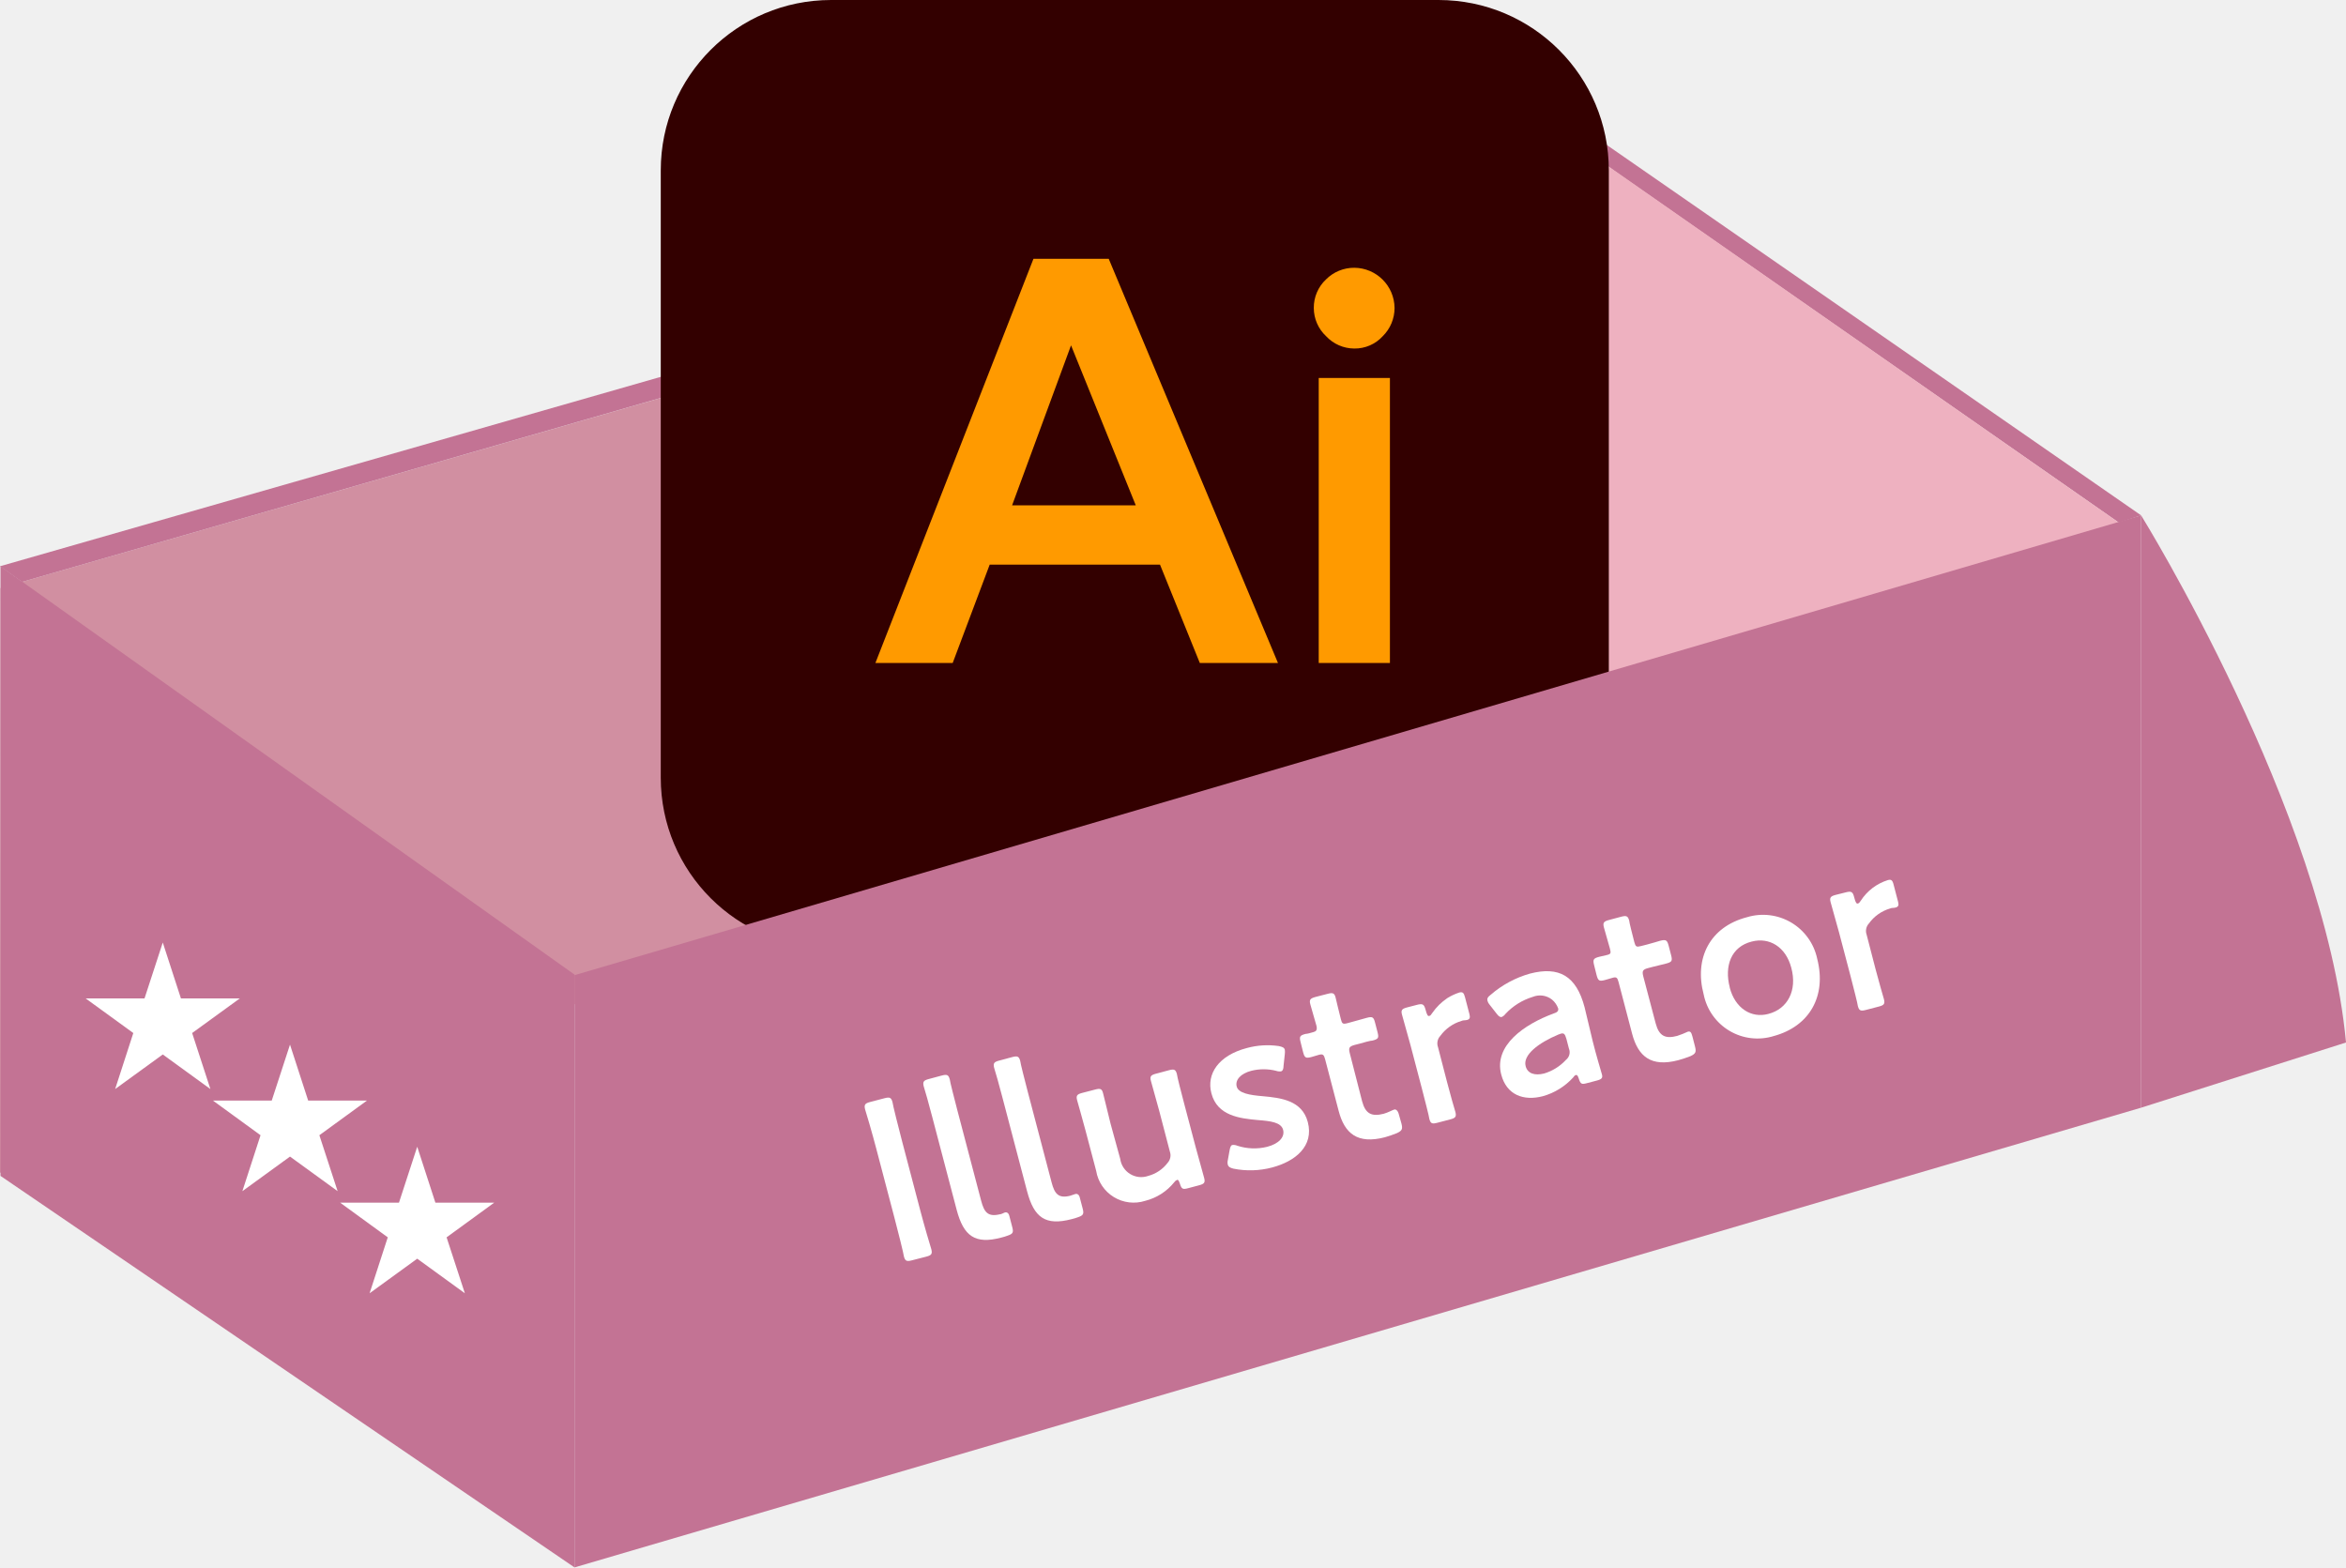
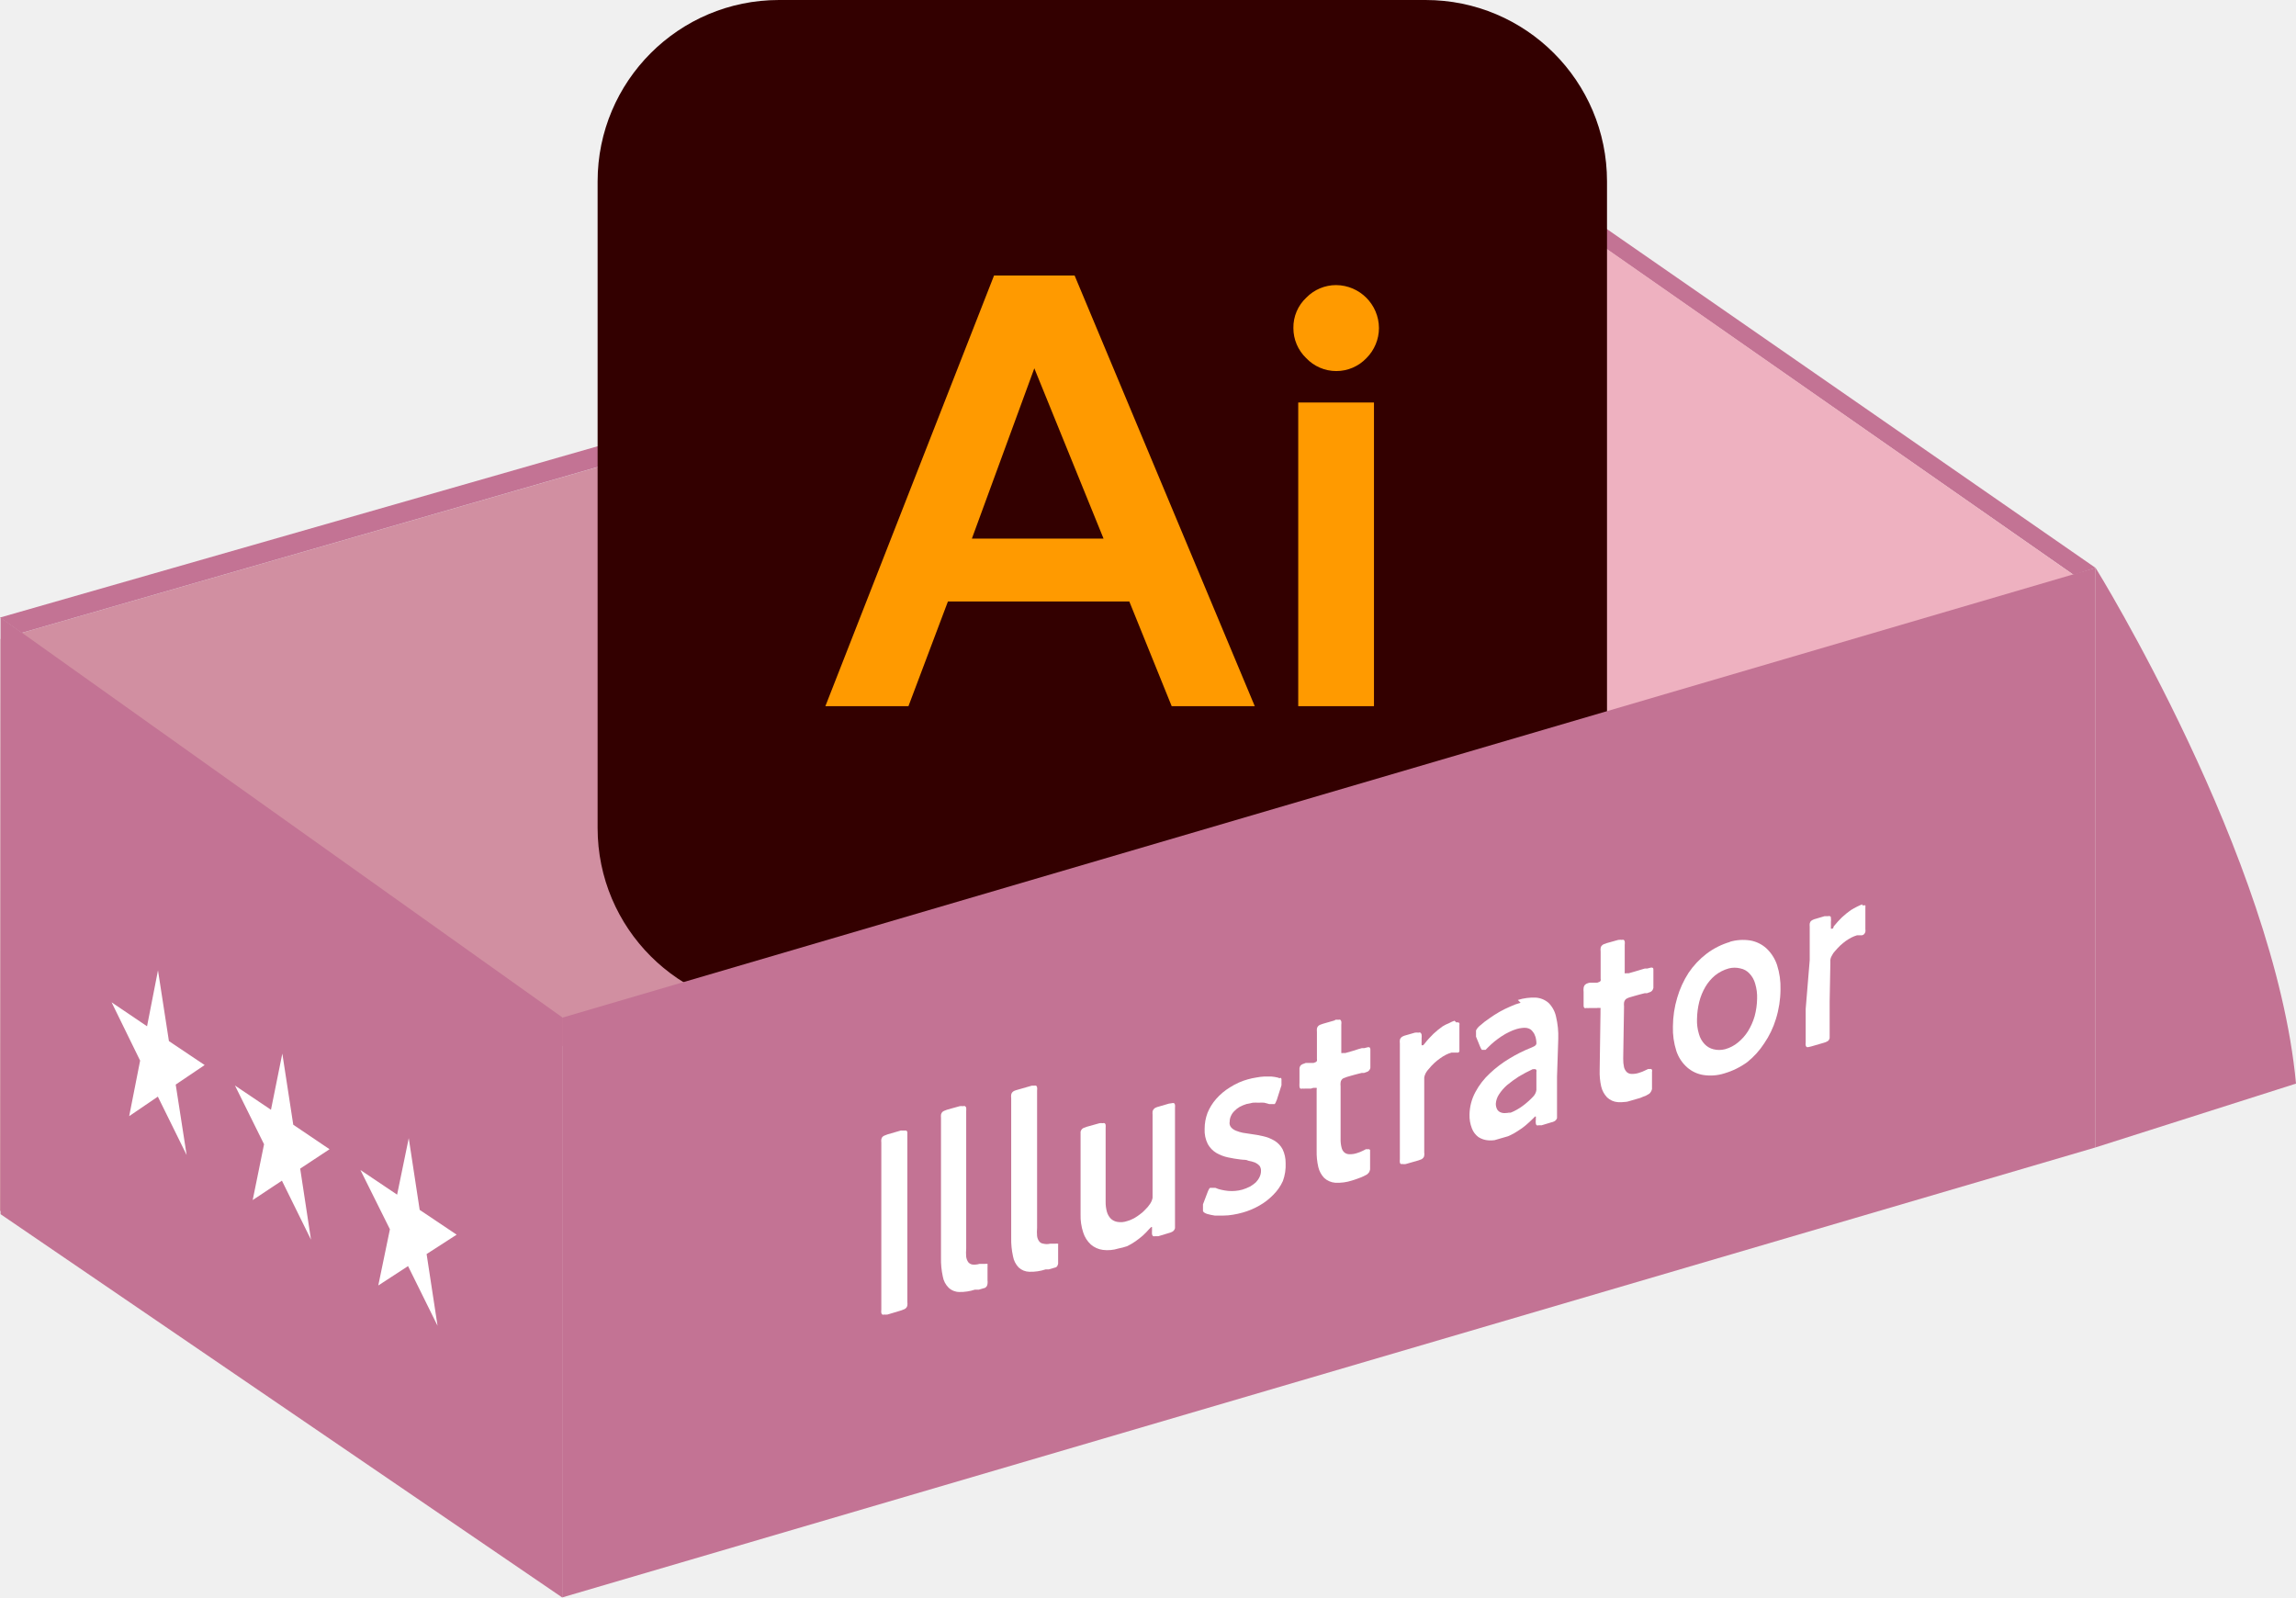
- <svg xmlns="http://www.w3.org/2000/svg" viewBox="0 0 242.85 162.26">
+ <svg xmlns="http://www.w3.org/2000/svg" viewBox="0 0 165.82 115.37">
  <defs>
-     <style>.cls-1{fill:#d18fa1;}.cls-2{fill:#c37394;}.cls-3{fill:#eeb1c0;}.cls-4{fill:#300;}.cls-5{fill:#ff9a00;}.cls-6{fill:#fff;}</style>
+     <style>.cls-1{fill:none;}.cls-2{fill:#d18fa1;}.cls-3{fill:#c37394;}.cls-4{fill:#eeb1c0;}.cls-5{fill:#300;}.cls-6{fill:#ff9a00;}.cls-7{isolation:isolate;}.cls-8{clip-path:url(#clip-path);}.cls-9{fill:#fff;}.cls-10{clip-path:url(#clip-path-2);}</style>
+     <clipPath id="clip-path" transform="translate(-4.59)">
+       <polygon class="cls-1" points="37.52 96.65 12.65 79.74 12.65 67.84 37.59 84.53 37.52 96.65" />
+     </clipPath>
+     <clipPath id="clip-path-2" transform="translate(-4.59)">
+       <polygon class="cls-1" points="68.18 95.2 68.18 81.51 139.47 61.28 139.21 74.61 68.18 95.2" />
+     </clipPath>
  </defs>
  <g id="レイヤー_2" data-name="レイヤー 2">
-     <g id="レイヤー_1-2" data-name="レイヤー 1">
-       <polygon class="cls-1" points="0 121.41 162.18 73.81 162.18 14.2 0.05 60.88 0 121.41" />
-       <polygon class="cls-2" points="0.05 121.73 0.05 58.62 59.47 100.89 59.47 162.26 0.05 121.73" />
-       <polygon class="cls-2" points="221.64 53.35 162.18 12.13 0 58.62 2.28 60.24 162.1 14.2 219.33 54.1 221.64 53.35" />
-       <polygon class="cls-3" points="219.33 54.1 162.18 14.2 162.18 73.81 219.33 113.58 219.33 54.1" />
-       <rect class="cls-4" x="68.4" width="98.14" height="98.14" rx="17.63" />
-       <path class="cls-5" d="M114.77,26.79l17.52,41.84H124.2l-4.12-10.18H102.45L98.62,68.63h-8l16.36-41.84Zm-10,25.52h12.8l-6.7-16.56Z" />
-       <path class="cls-5" d="M140.19,27.72a4.2,4.2,0,0,1,4.17,4.16,4.1,4.1,0,0,1-1.22,2.92,3.91,3.91,0,0,1-2.95,1.28,4,4,0,0,1-2.92-1.28A4,4,0,0,1,136,31.88a4,4,0,0,1,1.26-2.95A4.1,4.1,0,0,1,140.19,27.72Zm3.69,11.41v29.5h-7.37V39.13Z" />
-       <polygon class="cls-2" points="221.64 114.67 59.47 162.26 59.47 100.89 59.47 100.95 221.64 53.35 221.64 114.67" />
-       <path class="cls-2" d="M221.64,114.67l21.21-6.75C240.64,84,221.64,53.35,221.64,53.35" />
-       <path class="cls-6" d="M94.4,130.47c-.54.14-.7.08-.83-.4,0-.16-.64-2.74-1-4.08l-1.88-7.15c-.35-1.35-1.09-3.89-1.14-4-.12-.49,0-.62.52-.76l1.49-.39c.53-.14.7-.08.83.41,0,.16.64,2.73,1,4.08l1.88,7.15c.35,1.35,1.09,3.88,1.14,4,.12.49,0,.62-.53.76Z" />
-       <path class="cls-6" d="M104.32,127.91a5.49,5.49,0,0,1-.69.21c-2.69.71-3.88-.15-4.6-2.88l-2.54-9.66c-.25-1-.82-3-.87-3.12-.12-.49,0-.62.53-.76l1.34-.36c.54-.14.7-.08.83.41,0,.16.5,2.1.77,3.14l2.48,9.43c.31,1.18.71,1.67,1.9,1.39.19,0,.45-.17.57-.2s.35,0,.44.35l.31,1.19C104.93,127.58,104.85,127.73,104.32,127.91Z" />
-       <path class="cls-6" d="M111.61,126a5.49,5.49,0,0,1-.69.21c-2.69.7-3.88-.15-4.6-2.89l-2.54-9.66c-.25-1-.82-3-.87-3.12-.12-.48,0-.61.53-.75l1.34-.36c.54-.14.7-.08.83.4,0,.17.5,2.11.77,3.15l2.48,9.43c.31,1.18.71,1.67,1.9,1.38.18-.05.45-.16.57-.19s.35,0,.44.35l.31,1.18C112.22,125.67,112.13,125.82,111.61,126Z" />
-       <path class="cls-6" d="M123,123c-.56.15-.69.11-.87-.49-.11-.29-.16-.4-.28-.37a.7.7,0,0,0-.3.25,5.6,5.6,0,0,1-3,1.92,3.93,3.93,0,0,1-5.08-3.11l-1.11-4.2c-.26-1-.82-2.94-.86-3.1-.13-.49,0-.62.52-.76l1.35-.35c.53-.14.7-.09.82.4.05.16.51,2.1.77,3.13l1,3.64a2.19,2.19,0,0,0,2.9,1.77,3.71,3.71,0,0,0,2-1.34,1.16,1.16,0,0,0,.24-1.18L120,115c-.27-1-.82-2.94-.86-3.1-.13-.48,0-.61.52-.75l1.35-.36c.53-.14.69-.08.82.4,0,.17.5,2.11.77,3.13l1.19,4.5c.27,1,.82,3,.86,3.12.13.49,0,.62-.52.76Z" />
-       <path class="cls-6" d="M135.38,116.16c.65,2.47-1.27,4.06-3.7,4.7a8.85,8.85,0,0,1-4,.12c-.35-.09-.52-.19-.58-.4a1,1,0,0,1,0-.48l.18-1c.07-.37.13-.53.29-.57a1,1,0,0,1,.52.08,5.65,5.65,0,0,0,3.08.11c1.19-.31,1.86-1,1.65-1.77s-1.31-.9-2.6-1c-1.88-.17-4.21-.43-4.82-2.77-.53-2,.73-3.92,3.68-4.69a8.1,8.1,0,0,1,3.3-.2c.36.08.56.15.62.38a1.75,1.75,0,0,1,0,.45l-.13,1.2c0,.36-.1.55-.27.59a1.15,1.15,0,0,1-.51-.06,5.27,5.27,0,0,0-2.56,0c-1.09.28-1.69.94-1.51,1.63s1.35.89,2.7,1C132.59,113.65,134.79,113.91,135.38,116.16Z" />
-       <path class="cls-6" d="M145.07,116.3c.15.58.07.75-.46,1a12.25,12.25,0,0,1-1.25.43c-2.84.74-4.18-.39-4.79-2.74l-1.4-5.34c-.12-.46-.23-.56-.62-.46l-.78.23c-.61.16-.72.09-.88-.51l-.25-1c-.16-.61-.09-.72.51-.88.19,0,.57-.12.82-.19s.42-.19.3-.67c-.19-.72-.59-2-.63-2.2-.13-.49,0-.61.52-.76l1.28-.33c.53-.14.7-.08.82.4.05.17.32,1.41.54,2.22.12.49.21.54.68.42l.62-.17,1.37-.38c.6-.16.72-.09.87.49l.26,1c.15.58.09.7-.52.86-.21,0-1,.22-1.37.33l-.47.12c-.58.16-.66.3-.51.88L141,114c.35,1.32,1,1.61,2.23,1.3.44-.12.94-.4,1.1-.44s.37.08.48.52Z" />
-       <path class="cls-6" d="M149.79,112c.27,1.05.82,3,.87,3.12.12.49,0,.62-.53.76l-1.34.35c-.54.14-.7.09-.83-.4,0-.16-.5-2.1-.77-3.14L146,108.16c-.27-1-.83-3-.87-3.12-.13-.48,0-.61.52-.75l1-.26c.6-.16.76-.1.92.5s.25.68.39.64.17-.12.3-.3a5.93,5.93,0,0,1,1.57-1.55,5.68,5.68,0,0,1,1.22-.57c.35-.09.48,0,.61.51l.46,1.76c.09.35,0,.51-.27.57s-.34,0-.57.1a4.17,4.17,0,0,0-2.18,1.54,1.14,1.14,0,0,0-.24,1.18Z" />
-       <path class="cls-6" d="M164.27,112.13c-.53.14-.66.12-.85-.5-.09-.25-.15-.38-.29-.34s-.15.09-.28.25a6.67,6.67,0,0,1-3.14,1.94c-2,.52-3.76-.13-4.31-2.25-.78-3,2.38-5.19,5.42-6.31.39-.12.52-.26.48-.52a2.12,2.12,0,0,0-.64-.92,2,2,0,0,0-2-.28,6.4,6.4,0,0,0-2.82,1.76,1,1,0,0,1-.41.33c-.16,0-.29-.07-.51-.36l-.71-.91a1,1,0,0,1-.23-.41c-.06-.21,0-.38.33-.63a10.62,10.62,0,0,1,4.06-2.19c3-.78,4.8.21,5.66,3.48l.85,3.55c.33,1.33.83,3,.94,3.38s0,.52-.52.66ZM161.59,107a1.9,1.9,0,0,0-.28.1c-2.05.86-3.69,2.11-3.38,3.27.2.77.94,1,1.91.76a5,5,0,0,0,2.26-1.41,1,1,0,0,0,.31-1.17l-.26-1C162,107.06,161.91,106.92,161.59,107Z" />
-       <path class="cls-6" d="M175.46,108.33c.15.58.07.75-.46,1a12.4,12.4,0,0,1-1.26.42c-2.83.75-4.17-.39-4.79-2.74l-1.4-5.34c-.12-.46-.22-.56-.61-.45s-.67.2-.79.23c-.6.16-.72.09-.88-.52l-.25-1c-.15-.6-.08-.72.52-.88l.82-.19c.39-.1.42-.18.29-.67-.19-.72-.58-2-.62-2.19-.13-.49,0-.62.52-.76l1.27-.34c.54-.14.7-.08.83.41,0,.16.32,1.4.53,2.22.13.48.22.53.68.41l.63-.16c.42-.11,1.13-.32,1.36-.39.61-.15.72-.08.88.5l.26,1c.15.58.08.7-.52.86l-1.38.34-.46.12c-.58.15-.67.3-.52.88l1.28,4.85c.35,1.32,1,1.62,2.22,1.3a9.72,9.72,0,0,0,1.11-.44c.28-.07.36.08.48.52Z" />
-       <path class="cls-6" d="M188.11,99.25c1,3.9-.82,7-4.49,8a5.68,5.68,0,0,1-7.26-4.3c-1-3.74.63-7,4.48-8A5.73,5.73,0,0,1,188.11,99.25Zm-9.05,3c.56,2.13,2.23,3.19,4,2.71,2-.52,3-2.44,2.37-4.77-.57-2.18-2.28-3.19-4.09-2.72C179.2,98,178.48,100,179.06,102.22Z" />
-       <path class="cls-6" d="M194.15,100.32c.27,1,.82,3,.87,3.12.12.49,0,.62-.53.76l-1.34.35c-.54.14-.7.08-.83-.4,0-.16-.5-2.1-.77-3.15l-1.18-4.48c-.27-1-.83-3-.87-3.12-.13-.49,0-.62.52-.76l1-.25c.6-.16.77-.11.92.5s.26.68.39.64.17-.12.3-.3a5.17,5.17,0,0,1,2.79-2.12c.35-.1.49,0,.61.51l.46,1.76c.09.35,0,.5-.27.57s-.34,0-.57.1a4.11,4.11,0,0,0-2.18,1.54,1.15,1.15,0,0,0-.24,1.18Z" />
-       <polygon class="cls-6" points="16.85 97.57 18.73 103.36 24.82 103.36 19.89 106.94 21.78 112.74 16.85 109.16 11.92 112.74 13.8 106.94 8.87 103.36 14.96 103.36 16.85 97.57" />
-       <polygon class="cls-6" points="30.02 108.14 31.9 113.93 37.99 113.93 33.06 117.52 34.95 123.31 30.02 119.73 25.09 123.31 26.97 117.52 22.04 113.93 28.13 113.93 30.02 108.14" />
-       <polygon class="cls-6" points="43.19 118.71 45.07 124.5 51.16 124.5 46.23 128.09 48.12 133.88 43.19 130.3 38.26 133.88 40.14 128.09 35.21 124.5 41.3 124.5 43.19 118.71" />
+     <g id="About_Me" data-name="About Me">
+       <g id="Illustrator">
+         <polygon class="cls-2" points="0 87.47 110.74 54.98 110.74 14.27 0.04 46.15 0 87.47" />
+         <polygon class="cls-3" points="0.04 87.69 0.04 44.6 40.6 73.47 40.6 115.37 0.04 87.69" />
+         <polygon class="cls-3" points="151.34 41.01 110.74 12.86 0 44.6 1.56 45.71 110.69 14.27 149.76 41.52 151.34 41.01" />
+         <polygon class="cls-4" points="149.76 41.52 110.74 14.27 110.74 54.98 149.76 82.13 149.76 41.52" />
+         <rect class="cls-5" x="43.16" width="72.9" height="72.9" rx="13.1" />
+         <path class="cls-6" d="M82.2,19.9,95.21,51h-6l-3.06-7.56H73.05L70.2,51h-6L76.38,19.9Zm-7.42,19h9.51l-5-12.3Z" transform="translate(-4.59)" />
+         <path class="cls-6" d="M101.09,20.59a3.12,3.12,0,0,1,3.09,3.1,3.08,3.08,0,0,1-.9,2.17,3,3,0,0,1-4.36,0A3,3,0,0,1,98,23.69a2.94,2.94,0,0,1,.94-2.2A3,3,0,0,1,101.09,20.59Zm2.73,8.48V51H98.35V29.07Z" transform="translate(-4.59)" />
+         <polygon class="cls-3" points="151.34 82.87 40.6 115.37 40.6 73.47 40.6 73.5 151.34 41.01 151.34 82.87" />
+         <path class="cls-3" d="M155.93,82.87l14.48-4.61C168.9,61.94,155.93,41,155.93,41" transform="translate(-4.59)" />
+         <g id="星">
+           <g class="cls-7">
+             <g class="cls-8">
+               <polyline class="cls-9" points="29.52 82.2 30.31 87.38 32.98 89.17 30.81 90.57 31.6 95.75 29.47 91.44 27.32 92.84 28.16 88.78 26.03 84.5 28.68 86.28 29.52 82.2" />
+               <polyline class="cls-9" points="20.39 76.09 21.18 81.23 23.8 83 21.68 84.4 22.46 89.53 20.36 85.27 18.25 86.67 19.07 82.64 16.97 78.4 19.57 80.15 20.39 76.09" />
+               <polyline class="cls-9" points="11.41 70.08 12.2 75.19 14.78 76.92 12.69 78.33 13.48 83.42 11.4 79.2 9.33 80.61 10.12 76.6 8.06 72.39 10.62 74.12 11.41 70.08" />
+             </g>
+           </g>
+         </g>
+         <g class="cls-7">
+           <g class="cls-10">
+             <path class="cls-9" d="M69.68,81.64l-1,.29-.23.09a.5.5,0,0,0-.14.1.46.46,0,0,0-.07.16.9.9,0,0,0,0,.24v.41c0,.23,0,.52,0,.85s0,.68,0,1,0,.67,0,.93V91.4c0,.26,0,.59,0,.93s0,.69,0,1,0,.63,0,.85v.41a.75.75,0,0,0,0,.23.2.2,0,0,0,.07.12.21.21,0,0,0,.14,0,1.24,1.24,0,0,0,.23,0l1-.3.23-.09a.38.38,0,0,0,.14-.11.34.34,0,0,0,.07-.16.82.82,0,0,0,0-.24v-.4c0-.22,0-.52,0-.84s0-.68,0-1,0-.66,0-.92V85.2c0-.27,0-.6,0-.94s0-.7,0-1,0-.63,0-.86,0-.37,0-.41a1.4,1.4,0,0,0,0-.23.19.19,0,0,0-.08-.11s-.08,0-.14,0a1.39,1.39,0,0,0-.23,0" transform="translate(-4.59)" />
+             <path class="cls-9" d="M73.94,79.88l-.94.26-.23.09a.39.39,0,0,0-.14.1.45.45,0,0,0-.08.17,1.44,1.44,0,0,0,0,.24s0,.15,0,.33v.67c0,.25,0,.53,0,.78s0,.5,0,.69v7.63a5.71,5.71,0,0,0,.13,1.35,1.49,1.49,0,0,0,.42.81,1.13,1.13,0,0,0,.77.31A3.39,3.39,0,0,0,75,93.14l.12,0,.12,0,.12,0,.12,0a1.24,1.24,0,0,0,.23-.11.58.58,0,0,0,.14-.13.42.42,0,0,0,.06-.18,1,1,0,0,0,0-.26v-.93a.63.63,0,0,0,0-.16.19.19,0,0,0,0-.09.08.08,0,0,0-.07,0,.18.18,0,0,0-.1,0l-.08,0-.11,0-.11,0-.11,0a1.34,1.34,0,0,1-.5.05.5.5,0,0,1-.31-.17.88.88,0,0,1-.15-.39,3.34,3.34,0,0,1,0-.59l0-7.44V82c0-.26,0-.53,0-.78s0-.48,0-.66,0-.29,0-.32a1.21,1.21,0,0,0,0-.23.18.18,0,0,0-.08-.12.16.16,0,0,0-.14,0,.8.8,0,0,0-.23,0" transform="translate(-4.59)" />
+             <path class="cls-9" d="M79,78.44l-.94.27a1.23,1.23,0,0,0-.23.08.38.38,0,0,0-.14.11.34.34,0,0,0-.07.16.82.82,0,0,0,0,.24v.33c0,.18,0,.41,0,.67s0,.52,0,.78v.69l0,7.62a5.62,5.62,0,0,0,.13,1.34,1.55,1.55,0,0,0,.41.81,1.17,1.17,0,0,0,.77.31,3.39,3.39,0,0,0,1.17-.17l.12,0,.12,0,.12,0,.12,0a1.5,1.5,0,0,0,.22-.11.58.58,0,0,0,.14-.12.75.75,0,0,0,.07-.18,1.84,1.84,0,0,0,0-.26v-.94a.66.66,0,0,0,0-.15.23.23,0,0,0,0-.1l-.07,0a.23.23,0,0,0-.11,0l-.07,0-.1,0-.12,0-.1,0a1,1,0,0,1-.5,0,.42.42,0,0,1-.3-.17.78.78,0,0,1-.15-.38,3.34,3.34,0,0,1,0-.59l0-7.43c0-.21,0-.46,0-.73s0-.53,0-.78,0-.48,0-.66v-.32a.75.75,0,0,0,0-.23.2.2,0,0,0-.07-.12.31.31,0,0,0-.15,0l-.22,0" transform="translate(-4.59)" />
+             <path class="cls-9" d="M89.2,79.65l-.92.27a1,1,0,0,0-.23.08.31.31,0,0,0-.14.11.34.34,0,0,0-.08.16,1.44,1.44,0,0,0,0,.24v.32c0,.17,0,.4,0,.64s0,.52,0,.77v.7l0,3.3a2.26,2.26,0,0,1,0,.27,1.12,1.12,0,0,1-.17.42l-.17.23c-.12.14-.25.26-.37.38a4.28,4.28,0,0,1-.38.29,2.48,2.48,0,0,1-.38.22,1.86,1.86,0,0,1-.37.14,1.41,1.41,0,0,1-.69.06.9.9,0,0,1-.48-.23,1.16,1.16,0,0,1-.29-.51,2.6,2.6,0,0,1-.09-.73V83.92c0-.2,0-.45,0-.7s0-.53,0-.78,0-.48,0-.65,0-.29,0-.33a1.18,1.18,0,0,0,0-.22.18.18,0,0,0-.07-.12.21.21,0,0,0-.14,0,.8.8,0,0,0-.23,0l-.93.26-.22.08a.4.4,0,0,0-.14.11.48.48,0,0,0-.08.16,1.66,1.66,0,0,0,0,.24v.32c0,.18,0,.4,0,.65s0,.52,0,.77v4a3.83,3.83,0,0,0,.19,1.3,2,2,0,0,0,.55.87,1.66,1.66,0,0,0,.87.39,2.62,2.62,0,0,0,1.12-.1A4.62,4.62,0,0,0,86,90a4.88,4.88,0,0,0,.58-.34c.18-.13.36-.26.53-.41s.33-.32.48-.49a.6.6,0,0,1,.08-.08l.06-.06.06,0,0,0s0,0,0,0l0,0s0,.06,0,.1,0,.09,0,.15a1.76,1.76,0,0,0,0,.27.24.24,0,0,0,.08.14.26.26,0,0,0,.14,0l.24,0,.76-.23a.93.93,0,0,0,.22-.08.31.31,0,0,0,.14-.11.34.34,0,0,0,.08-.16,1.4,1.4,0,0,0,0-.23v-.32c0-.17,0-.4,0-.64s0-.52,0-.78V86l0-3.53c0-.2,0-.44,0-.7s0-.53,0-.78,0-.47,0-.65,0-.29,0-.32a1.3,1.3,0,0,0,0-.23.27.27,0,0,0-.07-.12.29.29,0,0,0-.14,0l-.23.05" transform="translate(-4.59)" />
+             <path class="cls-9" d="M94.75,77.94a4.75,4.75,0,0,0-1.33.59,4.31,4.31,0,0,0-1,.84,3.58,3.58,0,0,0-.62,1,3.26,3.26,0,0,0-.21,1.16,2.19,2.19,0,0,0,.23,1.1,1.73,1.73,0,0,0,.62.64,2.93,2.93,0,0,0,.84.32c.3.07.61.11.9.15s.4,0,.57.09a2.77,2.77,0,0,1,.48.13,1,1,0,0,1,.32.23.59.59,0,0,1,.11.36,1,1,0,0,1-.1.45,1.44,1.44,0,0,1-.27.39,2.37,2.37,0,0,1-.43.31,3.5,3.5,0,0,1-.55.22,2.86,2.86,0,0,1-.51.09,2.9,2.9,0,0,1-.51,0,3.85,3.85,0,0,1-.49-.08,2,2,0,0,1-.43-.14l-.1,0-.08,0-.07,0h-.07a.15.15,0,0,0-.07,0,.27.27,0,0,0-.07.08l-.07.14-.07.18-.3.79a.36.36,0,0,1,0,.11l0,.1s0,.06,0,.09v.07a.34.34,0,0,0,0,.11.28.28,0,0,0,.06.09l.09.06.14.06a4.23,4.23,0,0,0,.56.12q.3,0,.63,0a4,4,0,0,0,.68-.06,6.2,6.2,0,0,0,.72-.16,5.18,5.18,0,0,0,1.19-.5,4.44,4.44,0,0,0,1-.77,3.34,3.34,0,0,0,.7-1A3.31,3.31,0,0,0,97.44,84a2.27,2.27,0,0,0-.22-1,1.6,1.6,0,0,0-.59-.62,2.74,2.74,0,0,0-.81-.32,8.72,8.72,0,0,0-.89-.16l-.59-.09a2.84,2.84,0,0,1-.49-.15.91.91,0,0,1-.33-.22A.48.48,0,0,1,93.4,81a.93.93,0,0,1,.09-.4,1.07,1.07,0,0,1,.25-.36,1.68,1.68,0,0,1,.38-.3,2.87,2.87,0,0,1,.51-.21l.44-.09a3,3,0,0,1,.42,0,2.46,2.46,0,0,1,.4,0l.37.1.09,0,.09,0h.13l.08,0,.06-.09.06-.14a.84.84,0,0,0,.07-.19l.3-.94,0-.11,0-.09s0-.06,0-.08a.15.15,0,0,0,0-.06.37.37,0,0,0,0-.12.24.24,0,0,0-.06-.08L97,77.87l-.14-.05a3,3,0,0,0-.45-.07h-.52a4,4,0,0,0-.57.07,5,5,0,0,0-.6.13" transform="translate(-4.59)" />
+             <path class="cls-9" d="M101,73.69l-.87.25-.22.08a.4.4,0,0,0-.14.11.34.34,0,0,0-.07.16,1.29,1.29,0,0,0,0,.24s0,.12,0,.24v.45c0,.18,0,.36,0,.54v.49a1.48,1.48,0,0,1,0,.23.39.39,0,0,1,0,.14.2.2,0,0,1-.09.09l-.16.06-.14,0-.15,0-.15,0-.12,0-.24.09a.36.36,0,0,0-.15.12.38.38,0,0,0-.06.18,2.19,2.19,0,0,0,0,.29v.75a1.91,1.91,0,0,0,0,.28.23.23,0,0,0,.06.14.2.2,0,0,0,.14,0,1.57,1.57,0,0,0,.25,0l.09,0,.14,0,.15,0,.16-.05.16,0a.13.13,0,0,1,.09,0,.22.22,0,0,1,0,.13c0,.06,0,.13,0,.22l0,4.18a4.74,4.74,0,0,0,.12,1.19,1.72,1.72,0,0,0,.43.79,1.34,1.34,0,0,0,.79.34,3.33,3.33,0,0,0,1.21-.16l.22-.07.22-.08.22-.08.2-.09.24-.13a1,1,0,0,0,.14-.15.93.93,0,0,0,.07-.2,2.33,2.33,0,0,0,0-.29v-.75a1.41,1.41,0,0,0,0-.22c0-.06,0-.1,0-.14a.13.13,0,0,0-.07-.06h-.11l-.13,0-.19.1-.22.1-.23.08a1.55,1.55,0,0,1-.53.08.57.57,0,0,1-.37-.12.64.64,0,0,1-.21-.36,2.24,2.24,0,0,1-.07-.63l0-3.79a1.14,1.14,0,0,1,0-.28.36.36,0,0,1,.07-.19.33.33,0,0,1,.14-.12l.24-.09.31-.09.25-.07.27-.07.24-.06.17,0,.25-.09a.33.33,0,0,0,.14-.12.29.29,0,0,0,.07-.17,2.16,2.16,0,0,0,0-.28v-.78a1.87,1.87,0,0,0,0-.27.23.23,0,0,0-.06-.14.22.22,0,0,0-.15,0l-.24.06-.17,0-.25.07-.27.09-.24.07-.42.12-.19,0a.16.16,0,0,1-.11,0s0-.06,0-.12a1.35,1.35,0,0,1,0-.22c0-.16,0-.34,0-.53s0-.36,0-.53,0-.33,0-.45V74a.8.8,0,0,0,0-.23.35.35,0,0,0-.07-.12.21.21,0,0,0-.14,0,1.24,1.24,0,0,0-.23,0" transform="translate(-4.59)" />
+             <path class="cls-9" d="M109.64,73.72l-.19.07-.22.11L109,74l-.23.13-.33.25-.32.28-.31.32c-.1.11-.2.22-.3.35l-.07.09-.07.07-.05,0,0,0a0,0,0,0,1-.06,0,.19.19,0,0,1,0-.08.63.63,0,0,1,0-.16,1.78,1.78,0,0,1,0-.25,1.21,1.21,0,0,0,0-.28.27.27,0,0,0-.08-.14.19.19,0,0,0-.15,0,.92.92,0,0,0-.25,0l-.66.19a.93.93,0,0,0-.22.08.31.31,0,0,0-.14.11.26.26,0,0,0-.07.15.88.88,0,0,0,0,.24v.32c0,.17,0,.4,0,.64v1.48l0,3.49c0,.21,0,.46,0,.71s0,.53,0,.78,0,.47,0,.64,0,.29,0,.32a.68.68,0,0,0,0,.22.15.15,0,0,0,.07.12s.07,0,.13,0a.68.68,0,0,0,.22,0l.91-.26.22-.08a.4.4,0,0,0,.14-.11.26.26,0,0,0,.07-.16.75.75,0,0,0,0-.23V83c0-.17,0-.39,0-.64V80.87l0-2.77a2.13,2.13,0,0,1,0-.27.79.79,0,0,1,.06-.22,1.06,1.06,0,0,1,.11-.21,1.42,1.42,0,0,1,.17-.21,3.76,3.76,0,0,1,.38-.41,4.18,4.18,0,0,1,.42-.34,3.19,3.19,0,0,1,.42-.26,2.31,2.31,0,0,1,.41-.16l.11,0,.1,0h.09l.07,0a.43.43,0,0,0,.12,0,.3.3,0,0,0,.08-.08.5.5,0,0,0,0-.13.9.9,0,0,0,0-.18l0-1.37c0-.09,0-.17,0-.23a.32.32,0,0,0,0-.13.11.11,0,0,0-.09-.06.35.35,0,0,0-.14,0" transform="translate(-4.59)" />
+             <path class="cls-9" d="M113.69,80.33a1.49,1.49,0,0,1-.44.06.71.71,0,0,1-.34-.08.5.5,0,0,1-.21-.22.86.86,0,0,1-.08-.38,1.38,1.38,0,0,1,.23-.67,3.19,3.19,0,0,1,.58-.67,8.49,8.49,0,0,1,.85-.62,10.89,10.89,0,0,1,1-.53l.06,0,0,0h0l0,0a.35.35,0,0,1,.14,0,.11.11,0,0,1,.07.06.26.26,0,0,1,0,.14,1.48,1.48,0,0,1,0,.23v.79a2.16,2.16,0,0,1,0,.28.79.79,0,0,1-.06.22,1.06,1.06,0,0,1-.12.2l-.2.21c-.12.12-.26.24-.39.35s-.28.22-.42.31a4.49,4.49,0,0,1-.42.24,3.37,3.37,0,0,1-.42.17m.89-8a4.67,4.67,0,0,0-.76.28,7.85,7.85,0,0,0-.77.38c-.25.15-.5.3-.73.47a5.76,5.76,0,0,0-.66.51,1,1,0,0,0-.15.14.47.47,0,0,0-.09.12.3.3,0,0,0-.06.11.5.5,0,0,0,0,.12v.07s0,0,0,.08l0,.08,0,.09.29.71.07.15.06.09a.13.13,0,0,0,.06,0,.09.09,0,0,0,.07,0l.06,0,.08,0,.08-.08.1-.1c.14-.14.29-.28.46-.42s.34-.26.52-.38a4.29,4.29,0,0,1,.55-.31,3.24,3.24,0,0,1,.53-.21,2.18,2.18,0,0,1,.4-.08,1.17,1.17,0,0,1,.33,0,.79.79,0,0,1,.27.1.73.73,0,0,1,.19.2.62.62,0,0,1,.1.16,1.19,1.19,0,0,1,.08.2,2,2,0,0,1,.06.36.5.5,0,0,1,0,.13.26.26,0,0,1-.07.11.36.36,0,0,1-.12.08.91.91,0,0,1-.17.08,10,10,0,0,0-1.57.78,8,8,0,0,0-1.43,1.08,5.07,5.07,0,0,0-1.05,1.36,3.54,3.54,0,0,0-.42,1.61,2.53,2.53,0,0,0,.17,1,1.4,1.4,0,0,0,.47.63,1.51,1.51,0,0,0,.74.24,2.56,2.56,0,0,0,.92-.12,3,3,0,0,0,.6-.23,3.84,3.84,0,0,0,.59-.33,4.57,4.57,0,0,0,.57-.41c.19-.16.36-.32.53-.49l.08-.08.06-.06,0,0,0,0a.06.06,0,0,1,.06,0,.11.11,0,0,1,0,0,.2.2,0,0,1,0,.09s0,.08,0,.13a1,1,0,0,0,0,.28.2.2,0,0,0,.06.13.21.21,0,0,0,.14,0l.22,0,.69-.21a.73.73,0,0,0,.21-.07.34.34,0,0,0,.13-.1.32.32,0,0,0,.08-.14.92.92,0,0,0,0-.19V80c0-.18,0-.4,0-.65v-.78c0-.27,0-.54,0-.8l.09-2.75a6,6,0,0,0-.16-1.59,2,2,0,0,0-.54-1,1.57,1.57,0,0,0-.92-.38,3.78,3.78,0,0,0-1.3.17" transform="translate(-4.59)" />
+             <path class="cls-9" d="M121.47,67.88l-.86.24a1.56,1.56,0,0,0-.21.08.4.4,0,0,0-.14.11.26.26,0,0,0-.07.16.78.78,0,0,0,0,.24V69c0,.12,0,.28,0,.45v1c0,.1,0,.17,0,.23a.33.33,0,0,1,0,.15.2.2,0,0,1-.08.08l-.16.06-.14,0-.15,0-.14,0-.11,0a1.05,1.05,0,0,0-.25.08.55.55,0,0,0-.14.12.48.48,0,0,0-.06.18,1.23,1.23,0,0,0,0,.29v.74a2.18,2.18,0,0,0,0,.28.23.23,0,0,0,.06.14.2.2,0,0,0,.14,0,.93.93,0,0,0,.24,0l.09,0,.13,0,.16,0,.15,0a.33.33,0,0,1,.16,0,.1.1,0,0,1,.09,0,.33.33,0,0,1,0,.13,1.35,1.35,0,0,1,0,.22l-.06,4.14a4.64,4.64,0,0,0,.11,1.18,1.72,1.72,0,0,0,.42.78,1.26,1.26,0,0,0,.78.35,3.36,3.36,0,0,0,1.18-.15l.21-.07.22-.08.21-.09.21-.08.23-.13a.45.45,0,0,0,.13-.15.6.6,0,0,0,.08-.2,2.16,2.16,0,0,0,0-.28v-.75a1.22,1.22,0,0,0,0-.21.26.26,0,0,0,0-.14.09.09,0,0,0-.06-.06.14.14,0,0,0-.11,0,.28.28,0,0,0-.12,0l-.19.09-.22.1-.23.08a1.5,1.5,0,0,1-.52.08.52.52,0,0,1-.36-.12.78.78,0,0,1-.21-.36,2.68,2.68,0,0,1-.06-.63l.06-3.76a1.19,1.19,0,0,1,0-.28.48.48,0,0,1,.07-.18.33.33,0,0,1,.14-.12,1,1,0,0,1,.23-.09l.31-.09.25-.07.26-.07.24-.06.16,0,.25-.09a.41.41,0,0,0,.14-.12.54.54,0,0,0,.07-.17c0-.08,0-.17,0-.28v-.77a2.1,2.1,0,0,0,0-.27c0-.07,0-.11-.07-.14a.2.2,0,0,0-.14,0l-.24.06-.17,0-.24.07-.26.08-.24.07-.42.12-.18,0a.18.18,0,0,1-.11,0,.23.23,0,0,1,0-.11,1.74,1.74,0,0,1,0-.23c0-.16,0-.34,0-.52s0-.36,0-.53,0-.32,0-.44,0-.2,0-.23a.75.75,0,0,0,0-.23.19.19,0,0,0-.07-.12.17.17,0,0,0-.13,0,.69.69,0,0,0-.22,0" transform="translate(-4.59)" />
+             <path class="cls-9" d="M129.16,75.78a1.67,1.67,0,0,1-.82,0,1.3,1.3,0,0,1-.64-.37,1.72,1.72,0,0,1-.41-.73,3.25,3.25,0,0,1-.14-1.08,5.54,5.54,0,0,1,.16-1.24,4.15,4.15,0,0,1,.44-1.08,3.15,3.15,0,0,1,.7-.83,2.77,2.77,0,0,1,1-.51,1.7,1.7,0,0,1,.83,0,1.21,1.21,0,0,1,.65.36,1.71,1.71,0,0,1,.42.74,3.28,3.28,0,0,1,.14,1.09,5.12,5.12,0,0,1-.18,1.27,4.43,4.43,0,0,1-.48,1.08,3.32,3.32,0,0,1-.72.81,2.49,2.49,0,0,1-.91.48m.36-7.75a5.24,5.24,0,0,0-1.72.86,5.89,5.89,0,0,0-1.3,1.38,6.86,6.86,0,0,0-.82,1.8,7.4,7.4,0,0,0-.31,2.07,5.28,5.28,0,0,0,.25,1.78,2.72,2.72,0,0,0,.78,1.18,2.31,2.31,0,0,0,1.18.55,3.32,3.32,0,0,0,1.51-.12,5.36,5.36,0,0,0,1.66-.82A5.72,5.72,0,0,0,132,75.36a6.44,6.44,0,0,0,.85-1.77,7.29,7.29,0,0,0,.33-2.12,5.31,5.31,0,0,0-.25-1.78,2.93,2.93,0,0,0-.77-1.2,2.33,2.33,0,0,0-1.18-.57,3.41,3.41,0,0,0-1.5.11" transform="translate(-4.59)" />
+             <path class="cls-9" d="M139.1,65.31l-.18.07-.21.1-.23.12-.22.13-.33.25-.31.27-.3.31-.3.35L137,67l-.06.07-.06,0,0,0a.07.07,0,0,1-.06,0,.29.29,0,0,1,0-.08s0-.09,0-.16v-.24a1.1,1.1,0,0,0,0-.28c0-.07,0-.12-.07-.14a.21.21,0,0,0-.15,0l-.24,0-.64.19a.93.93,0,0,0-.22.08.5.5,0,0,0-.14.1.59.59,0,0,0-.07.16,1.29,1.29,0,0,0,0,.24v2.4L135,72.86c0,.2,0,.45,0,.7l0,.77c0,.24,0,.46,0,.63s0,.29,0,.32a.73.73,0,0,0,0,.22.22.22,0,0,0,.07.12.26.26,0,0,0,.14,0,1.23,1.23,0,0,0,.21-.05l.89-.26a1,1,0,0,0,.21-.08.36.36,0,0,0,.14-.1.48.48,0,0,0,.07-.16,1.4,1.4,0,0,0,0-.23v-.31c0-.17,0-.39,0-.63v-.76c0-.26,0-.5,0-.7l.05-2.74a2.13,2.13,0,0,1,0-.27.79.79,0,0,1,.06-.22,1.36,1.36,0,0,1,.11-.2,1,1,0,0,1,.16-.21,5,5,0,0,1,.38-.41c.13-.12.27-.23.4-.33a3.77,3.77,0,0,1,.41-.25,2.56,2.56,0,0,1,.4-.16l.11,0h.1l.09,0h.07l.11-.05a.24.24,0,0,0,.08-.09.33.33,0,0,0,.05-.12.5.5,0,0,0,0-.18l0-1.36a1.41,1.41,0,0,0,0-.22.47.47,0,0,0,0-.14.11.11,0,0,0-.09,0,.36.36,0,0,0-.14,0" transform="translate(-4.59)" />
+           </g>
+         </g>
+       </g>
    </g>
  </g>
</svg>
